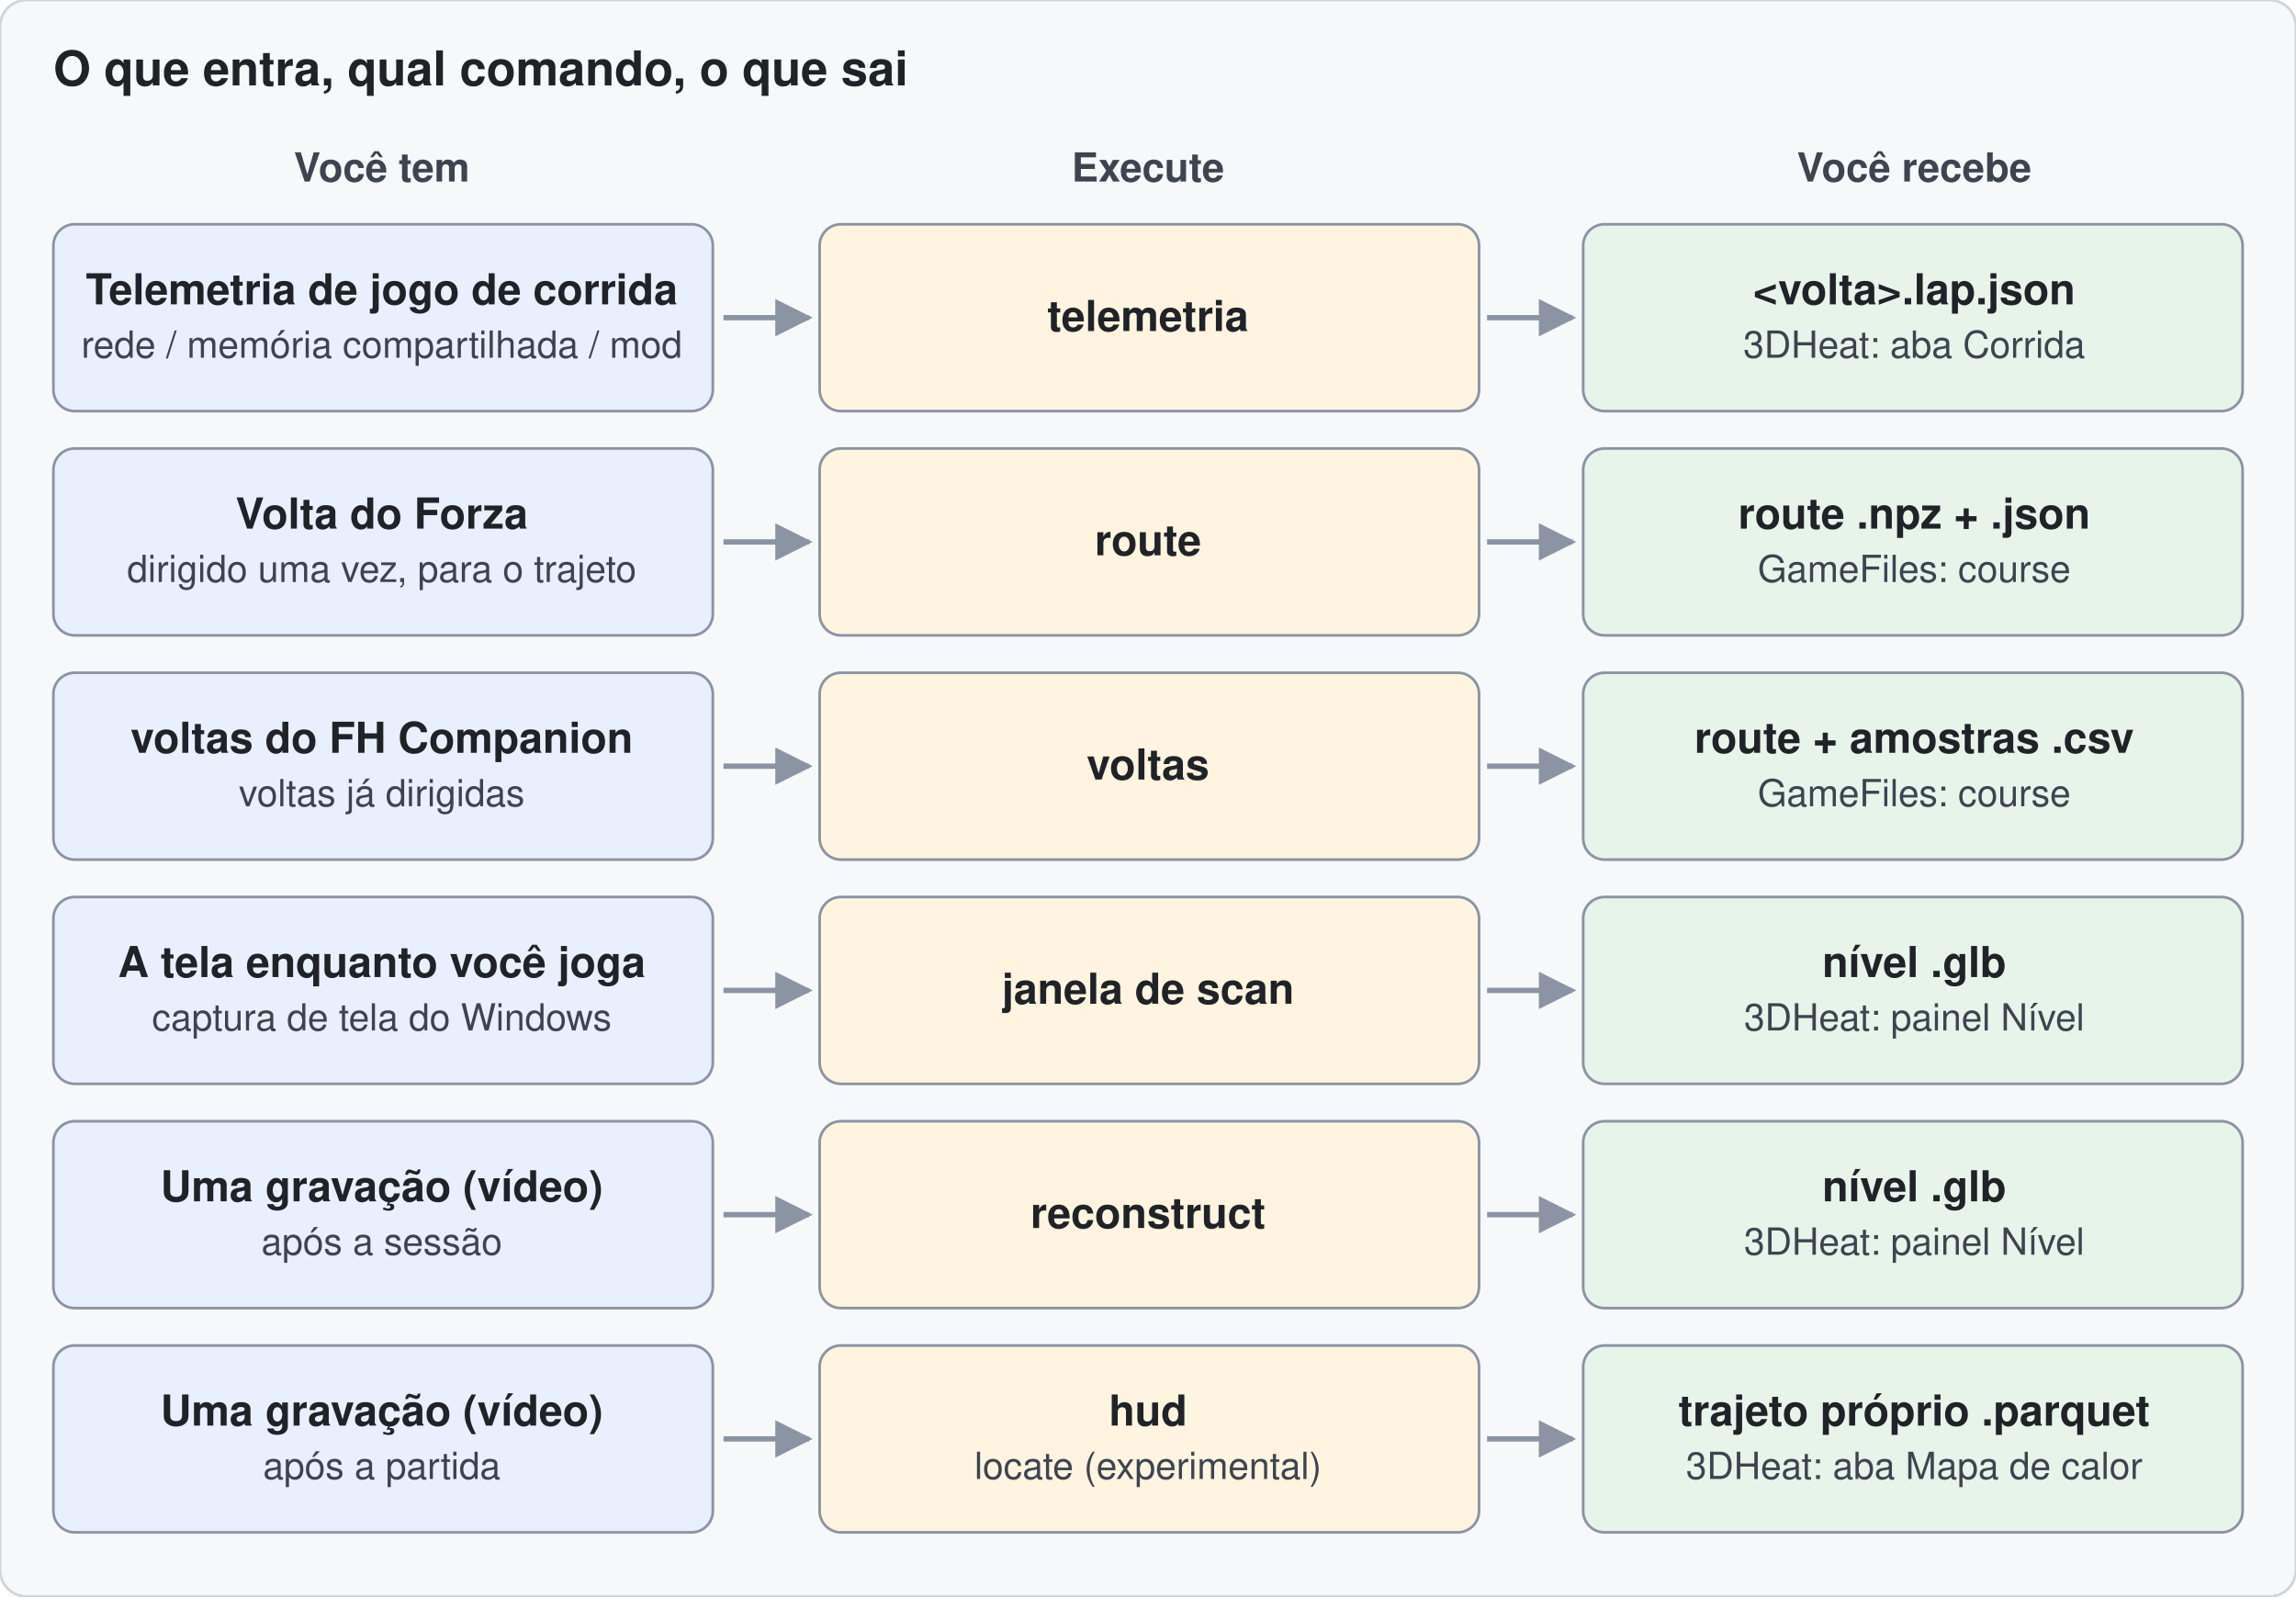
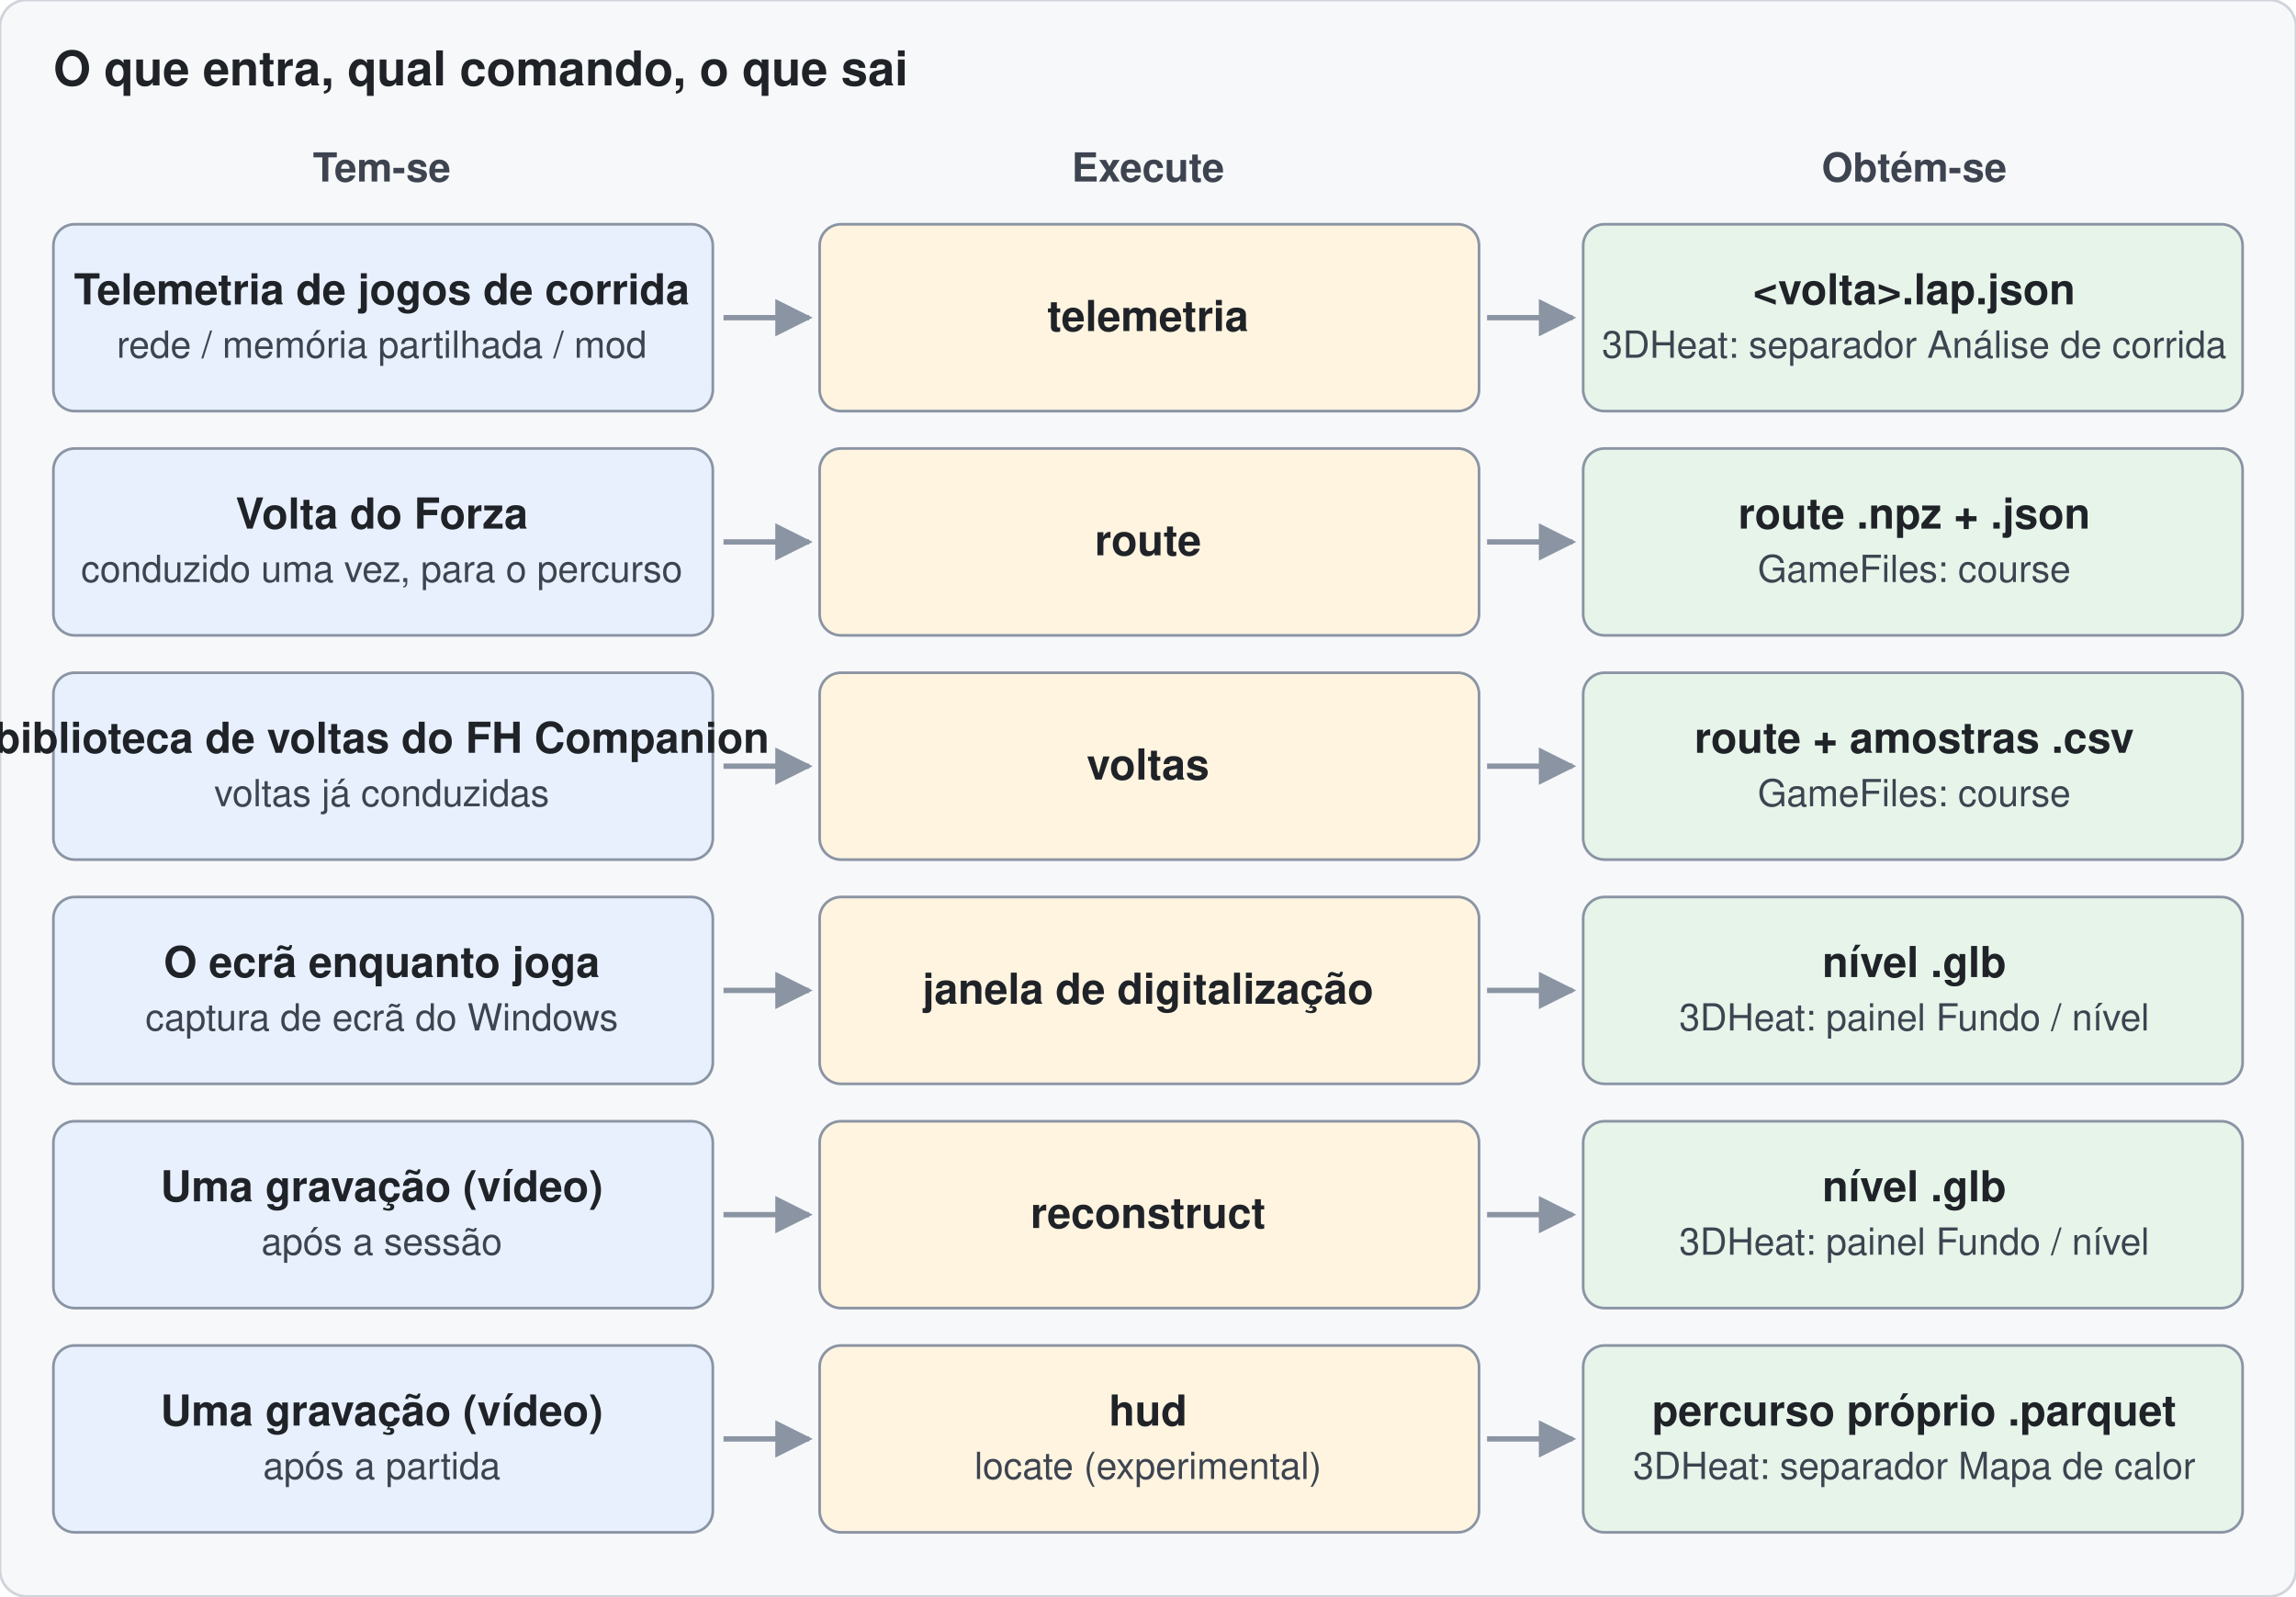
<svg xmlns="http://www.w3.org/2000/svg" width="860" height="598" viewBox="0 0 860 598" role="img" aria-label="What goes in, which command, what comes out">
  <rect width="860" height="598" rx="10" fill="#f7f8fa" stroke="#d0d4db" />
  <defs>
    <marker id="a" viewBox="0 0 10 10" refX="9" refY="5" markerWidth="7" markerHeight="7" orient="auto-start-reverse">
      <path d="M0,0 L10,5 L0,10 z" fill="#8a94a3" />
    </marker>
  </defs>
  <text x="20" y="32" font-family="Segoe UI,Helvetica,Arial,sans-serif" font-size="18" font-weight="600" fill="#1f2328" text-anchor="start">O que entra, qual comando, o que sai</text>
-   <text x="143" y="68" font-family="Segoe UI,Helvetica,Arial,sans-serif" font-size="15" font-weight="600" fill="#3d4450" text-anchor="middle">Você tem</text>
+   <text x="143" y="68" font-family="Segoe UI,Helvetica,Arial,sans-serif" font-size="15" font-weight="600" fill="#3d4450" text-anchor="middle">Tem-se</text>
  <text x="430" y="68" font-family="Segoe UI,Helvetica,Arial,sans-serif" font-size="15" font-weight="600" fill="#3d4450" text-anchor="middle">Execute</text>
-   <text x="717" y="68" font-family="Segoe UI,Helvetica,Arial,sans-serif" font-size="15" font-weight="600" fill="#3d4450" text-anchor="middle">Você recebe</text>
+   <text x="717" y="68" font-family="Segoe UI,Helvetica,Arial,sans-serif" font-size="15" font-weight="600" fill="#3d4450" text-anchor="middle">Obtém-se</text>
  <rect x="20" y="84" width="247" height="70" rx="8" fill="#e8f0fe" stroke="#8a94a3" />
-   <text x="143" y="114" font-family="Segoe UI,Helvetica,Arial,sans-serif" font-size="16" font-weight="600" fill="#1f2328" text-anchor="middle">Telemetria de jogo de corrida</text>
-   <text x="143" y="134" font-family="Segoe UI,Helvetica,Arial,sans-serif" font-size="14" font-weight="400" fill="#3d4450" text-anchor="middle">rede / memória compartilhada / mod</text>
+   <text x="143" y="114" font-family="Segoe UI,Helvetica,Arial,sans-serif" font-size="16" font-weight="600" fill="#1f2328" text-anchor="middle">Telemetria de jogos de corrida</text>
+   <text x="143" y="134" font-family="Segoe UI,Helvetica,Arial,sans-serif" font-size="14" font-weight="400" fill="#3d4450" text-anchor="middle">rede / memória partilhada / mod</text>
  <rect x="307" y="84" width="247" height="70" rx="8" fill="#fff4e0" stroke="#8a94a3" />
  <text x="430" y="124" font-family="Segoe UI,Helvetica,Arial,sans-serif" font-size="16" font-weight="600" fill="#1f2328" text-anchor="middle">telemetria</text>
  <line x1="271" y1="119.0" x2="303" y2="119.0" stroke="#8a94a3" stroke-width="2" marker-end="url(#a)" />
  <rect x="593" y="84" width="247" height="70" rx="8" fill="#e6f4ea" stroke="#8a94a3" />
  <text x="717" y="114" font-family="Segoe UI,Helvetica,Arial,sans-serif" font-size="16" font-weight="600" fill="#1f2328" text-anchor="middle">&lt;volta&gt;.lap.json</text>
-   <text x="717" y="134" font-family="Segoe UI,Helvetica,Arial,sans-serif" font-size="14" font-weight="400" fill="#3d4450" text-anchor="middle">3DHeat: aba Corrida</text>
+   <text x="717" y="134" font-family="Segoe UI,Helvetica,Arial,sans-serif" font-size="14" font-weight="400" fill="#3d4450" text-anchor="middle">3DHeat: separador Análise de corrida</text>
  <line x1="557" y1="119.0" x2="589" y2="119.0" stroke="#8a94a3" stroke-width="2" marker-end="url(#a)" />
  <rect x="20" y="168" width="247" height="70" rx="8" fill="#e8f0fe" stroke="#8a94a3" />
  <text x="143" y="198" font-family="Segoe UI,Helvetica,Arial,sans-serif" font-size="16" font-weight="600" fill="#1f2328" text-anchor="middle">Volta do Forza</text>
-   <text x="143" y="218" font-family="Segoe UI,Helvetica,Arial,sans-serif" font-size="14" font-weight="400" fill="#3d4450" text-anchor="middle">dirigido uma vez, para o trajeto</text>
+   <text x="143" y="218" font-family="Segoe UI,Helvetica,Arial,sans-serif" font-size="14" font-weight="400" fill="#3d4450" text-anchor="middle">conduzido uma vez, para o percurso</text>
  <rect x="307" y="168" width="247" height="70" rx="8" fill="#fff4e0" stroke="#8a94a3" />
  <text x="430" y="208" font-family="Segoe UI,Helvetica,Arial,sans-serif" font-size="16" font-weight="600" fill="#1f2328" text-anchor="middle">route</text>
  <line x1="271" y1="203.0" x2="303" y2="203.0" stroke="#8a94a3" stroke-width="2" marker-end="url(#a)" />
  <rect x="593" y="168" width="247" height="70" rx="8" fill="#e6f4ea" stroke="#8a94a3" />
  <text x="717" y="198" font-family="Segoe UI,Helvetica,Arial,sans-serif" font-size="16" font-weight="600" fill="#1f2328" text-anchor="middle">route .npz + .json</text>
  <text x="717" y="218" font-family="Segoe UI,Helvetica,Arial,sans-serif" font-size="14" font-weight="400" fill="#3d4450" text-anchor="middle">GameFiles: course</text>
  <line x1="557" y1="203.0" x2="589" y2="203.0" stroke="#8a94a3" stroke-width="2" marker-end="url(#a)" />
  <rect x="20" y="252" width="247" height="70" rx="8" fill="#e8f0fe" stroke="#8a94a3" />
-   <text x="143" y="282" font-family="Segoe UI,Helvetica,Arial,sans-serif" font-size="16" font-weight="600" fill="#1f2328" text-anchor="middle">voltas do FH Companion</text>
-   <text x="143" y="302" font-family="Segoe UI,Helvetica,Arial,sans-serif" font-size="14" font-weight="400" fill="#3d4450" text-anchor="middle">voltas já dirigidas</text>
+   <text x="143" y="282" font-family="Segoe UI,Helvetica,Arial,sans-serif" font-size="16" font-weight="600" fill="#1f2328" text-anchor="middle">biblioteca de voltas do FH Companion</text>
+   <text x="143" y="302" font-family="Segoe UI,Helvetica,Arial,sans-serif" font-size="14" font-weight="400" fill="#3d4450" text-anchor="middle">voltas já conduzidas</text>
  <rect x="307" y="252" width="247" height="70" rx="8" fill="#fff4e0" stroke="#8a94a3" />
  <text x="430" y="292" font-family="Segoe UI,Helvetica,Arial,sans-serif" font-size="16" font-weight="600" fill="#1f2328" text-anchor="middle">voltas</text>
  <line x1="271" y1="287.0" x2="303" y2="287.0" stroke="#8a94a3" stroke-width="2" marker-end="url(#a)" />
  <rect x="593" y="252" width="247" height="70" rx="8" fill="#e6f4ea" stroke="#8a94a3" />
  <text x="717" y="282" font-family="Segoe UI,Helvetica,Arial,sans-serif" font-size="16" font-weight="600" fill="#1f2328" text-anchor="middle">route + amostras .csv</text>
  <text x="717" y="302" font-family="Segoe UI,Helvetica,Arial,sans-serif" font-size="14" font-weight="400" fill="#3d4450" text-anchor="middle">GameFiles: course</text>
  <line x1="557" y1="287.0" x2="589" y2="287.0" stroke="#8a94a3" stroke-width="2" marker-end="url(#a)" />
  <rect x="20" y="336" width="247" height="70" rx="8" fill="#e8f0fe" stroke="#8a94a3" />
-   <text x="143" y="366" font-family="Segoe UI,Helvetica,Arial,sans-serif" font-size="16" font-weight="600" fill="#1f2328" text-anchor="middle">A tela enquanto você joga</text>
-   <text x="143" y="386" font-family="Segoe UI,Helvetica,Arial,sans-serif" font-size="14" font-weight="400" fill="#3d4450" text-anchor="middle">captura de tela do Windows</text>
+   <text x="143" y="366" font-family="Segoe UI,Helvetica,Arial,sans-serif" font-size="16" font-weight="600" fill="#1f2328" text-anchor="middle">O ecrã enquanto joga</text>
+   <text x="143" y="386" font-family="Segoe UI,Helvetica,Arial,sans-serif" font-size="14" font-weight="400" fill="#3d4450" text-anchor="middle">captura de ecrã do Windows</text>
  <rect x="307" y="336" width="247" height="70" rx="8" fill="#fff4e0" stroke="#8a94a3" />
-   <text x="430" y="376" font-family="Segoe UI,Helvetica,Arial,sans-serif" font-size="16" font-weight="600" fill="#1f2328" text-anchor="middle">janela de scan</text>
+   <text x="430" y="376" font-family="Segoe UI,Helvetica,Arial,sans-serif" font-size="16" font-weight="600" fill="#1f2328" text-anchor="middle">janela de digitalização</text>
  <line x1="271" y1="371.0" x2="303" y2="371.0" stroke="#8a94a3" stroke-width="2" marker-end="url(#a)" />
  <rect x="593" y="336" width="247" height="70" rx="8" fill="#e6f4ea" stroke="#8a94a3" />
  <text x="717" y="366" font-family="Segoe UI,Helvetica,Arial,sans-serif" font-size="16" font-weight="600" fill="#1f2328" text-anchor="middle">nível .glb</text>
-   <text x="717" y="386" font-family="Segoe UI,Helvetica,Arial,sans-serif" font-size="14" font-weight="400" fill="#3d4450" text-anchor="middle">3DHeat: painel Nível</text>
+   <text x="717" y="386" font-family="Segoe UI,Helvetica,Arial,sans-serif" font-size="14" font-weight="400" fill="#3d4450" text-anchor="middle">3DHeat: painel Fundo / nível</text>
  <line x1="557" y1="371.0" x2="589" y2="371.0" stroke="#8a94a3" stroke-width="2" marker-end="url(#a)" />
  <rect x="20" y="420" width="247" height="70" rx="8" fill="#e8f0fe" stroke="#8a94a3" />
  <text x="143" y="450" font-family="Segoe UI,Helvetica,Arial,sans-serif" font-size="16" font-weight="600" fill="#1f2328" text-anchor="middle">Uma gravação (vídeo)</text>
  <text x="143" y="470" font-family="Segoe UI,Helvetica,Arial,sans-serif" font-size="14" font-weight="400" fill="#3d4450" text-anchor="middle">após a sessão</text>
  <rect x="307" y="420" width="247" height="70" rx="8" fill="#fff4e0" stroke="#8a94a3" />
  <text x="430" y="460" font-family="Segoe UI,Helvetica,Arial,sans-serif" font-size="16" font-weight="600" fill="#1f2328" text-anchor="middle">reconstruct</text>
  <line x1="271" y1="455.0" x2="303" y2="455.0" stroke="#8a94a3" stroke-width="2" marker-end="url(#a)" />
  <rect x="593" y="420" width="247" height="70" rx="8" fill="#e6f4ea" stroke="#8a94a3" />
  <text x="717" y="450" font-family="Segoe UI,Helvetica,Arial,sans-serif" font-size="16" font-weight="600" fill="#1f2328" text-anchor="middle">nível .glb</text>
-   <text x="717" y="470" font-family="Segoe UI,Helvetica,Arial,sans-serif" font-size="14" font-weight="400" fill="#3d4450" text-anchor="middle">3DHeat: painel Nível</text>
+   <text x="717" y="470" font-family="Segoe UI,Helvetica,Arial,sans-serif" font-size="14" font-weight="400" fill="#3d4450" text-anchor="middle">3DHeat: painel Fundo / nível</text>
  <line x1="557" y1="455.0" x2="589" y2="455.0" stroke="#8a94a3" stroke-width="2" marker-end="url(#a)" />
  <rect x="20" y="504" width="247" height="70" rx="8" fill="#e8f0fe" stroke="#8a94a3" />
  <text x="143" y="534" font-family="Segoe UI,Helvetica,Arial,sans-serif" font-size="16" font-weight="600" fill="#1f2328" text-anchor="middle">Uma gravação (vídeo)</text>
  <text x="143" y="554" font-family="Segoe UI,Helvetica,Arial,sans-serif" font-size="14" font-weight="400" fill="#3d4450" text-anchor="middle">após a partida</text>
  <rect x="307" y="504" width="247" height="70" rx="8" fill="#fff4e0" stroke="#8a94a3" />
  <text x="430" y="534" font-family="Segoe UI,Helvetica,Arial,sans-serif" font-size="16" font-weight="600" fill="#1f2328" text-anchor="middle">hud</text>
  <text x="430" y="554" font-family="Segoe UI,Helvetica,Arial,sans-serif" font-size="14" font-weight="400" fill="#3d4450" text-anchor="middle">locate (experimental)</text>
  <line x1="271" y1="539.0" x2="303" y2="539.0" stroke="#8a94a3" stroke-width="2" marker-end="url(#a)" />
  <rect x="593" y="504" width="247" height="70" rx="8" fill="#e6f4ea" stroke="#8a94a3" />
-   <text x="717" y="534" font-family="Segoe UI,Helvetica,Arial,sans-serif" font-size="16" font-weight="600" fill="#1f2328" text-anchor="middle">trajeto próprio .parquet</text>
-   <text x="717" y="554" font-family="Segoe UI,Helvetica,Arial,sans-serif" font-size="14" font-weight="400" fill="#3d4450" text-anchor="middle">3DHeat: aba Mapa de calor</text>
+   <text x="717" y="534" font-family="Segoe UI,Helvetica,Arial,sans-serif" font-size="16" font-weight="600" fill="#1f2328" text-anchor="middle">percurso próprio .parquet</text>
+   <text x="717" y="554" font-family="Segoe UI,Helvetica,Arial,sans-serif" font-size="14" font-weight="400" fill="#3d4450" text-anchor="middle">3DHeat: separador Mapa de calor</text>
  <line x1="557" y1="539.0" x2="589" y2="539.0" stroke="#8a94a3" stroke-width="2" marker-end="url(#a)" />
</svg>
